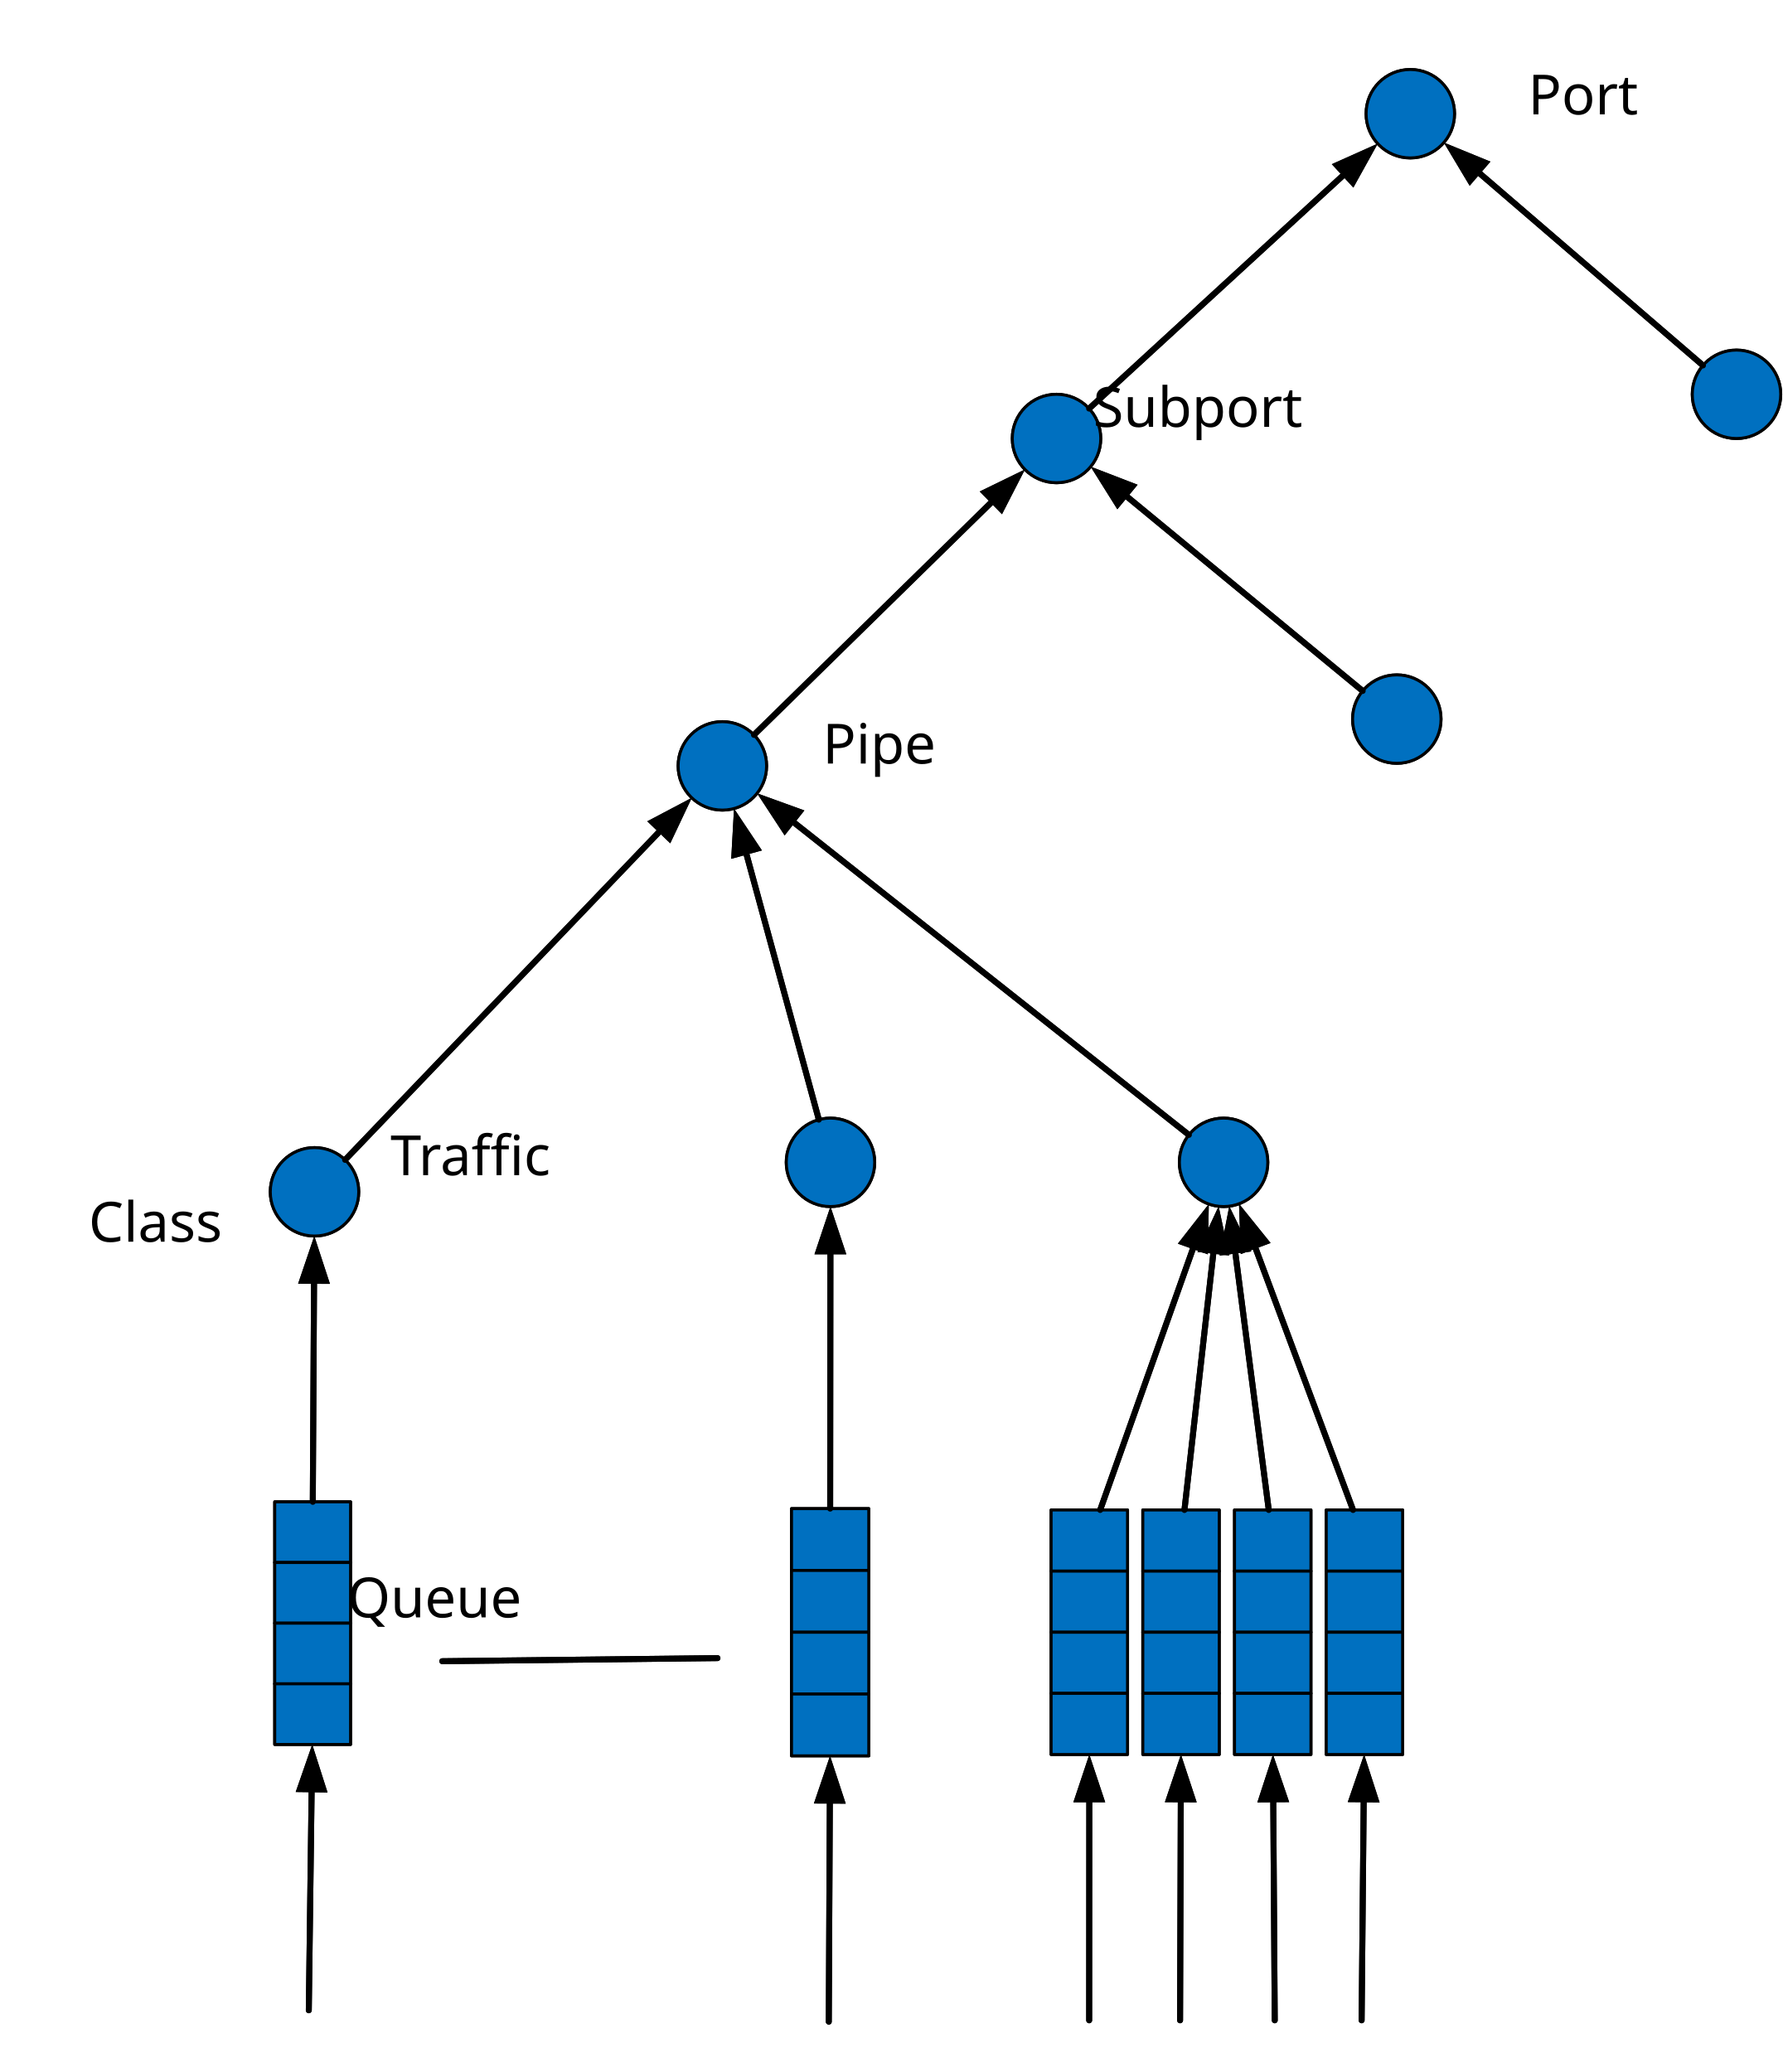
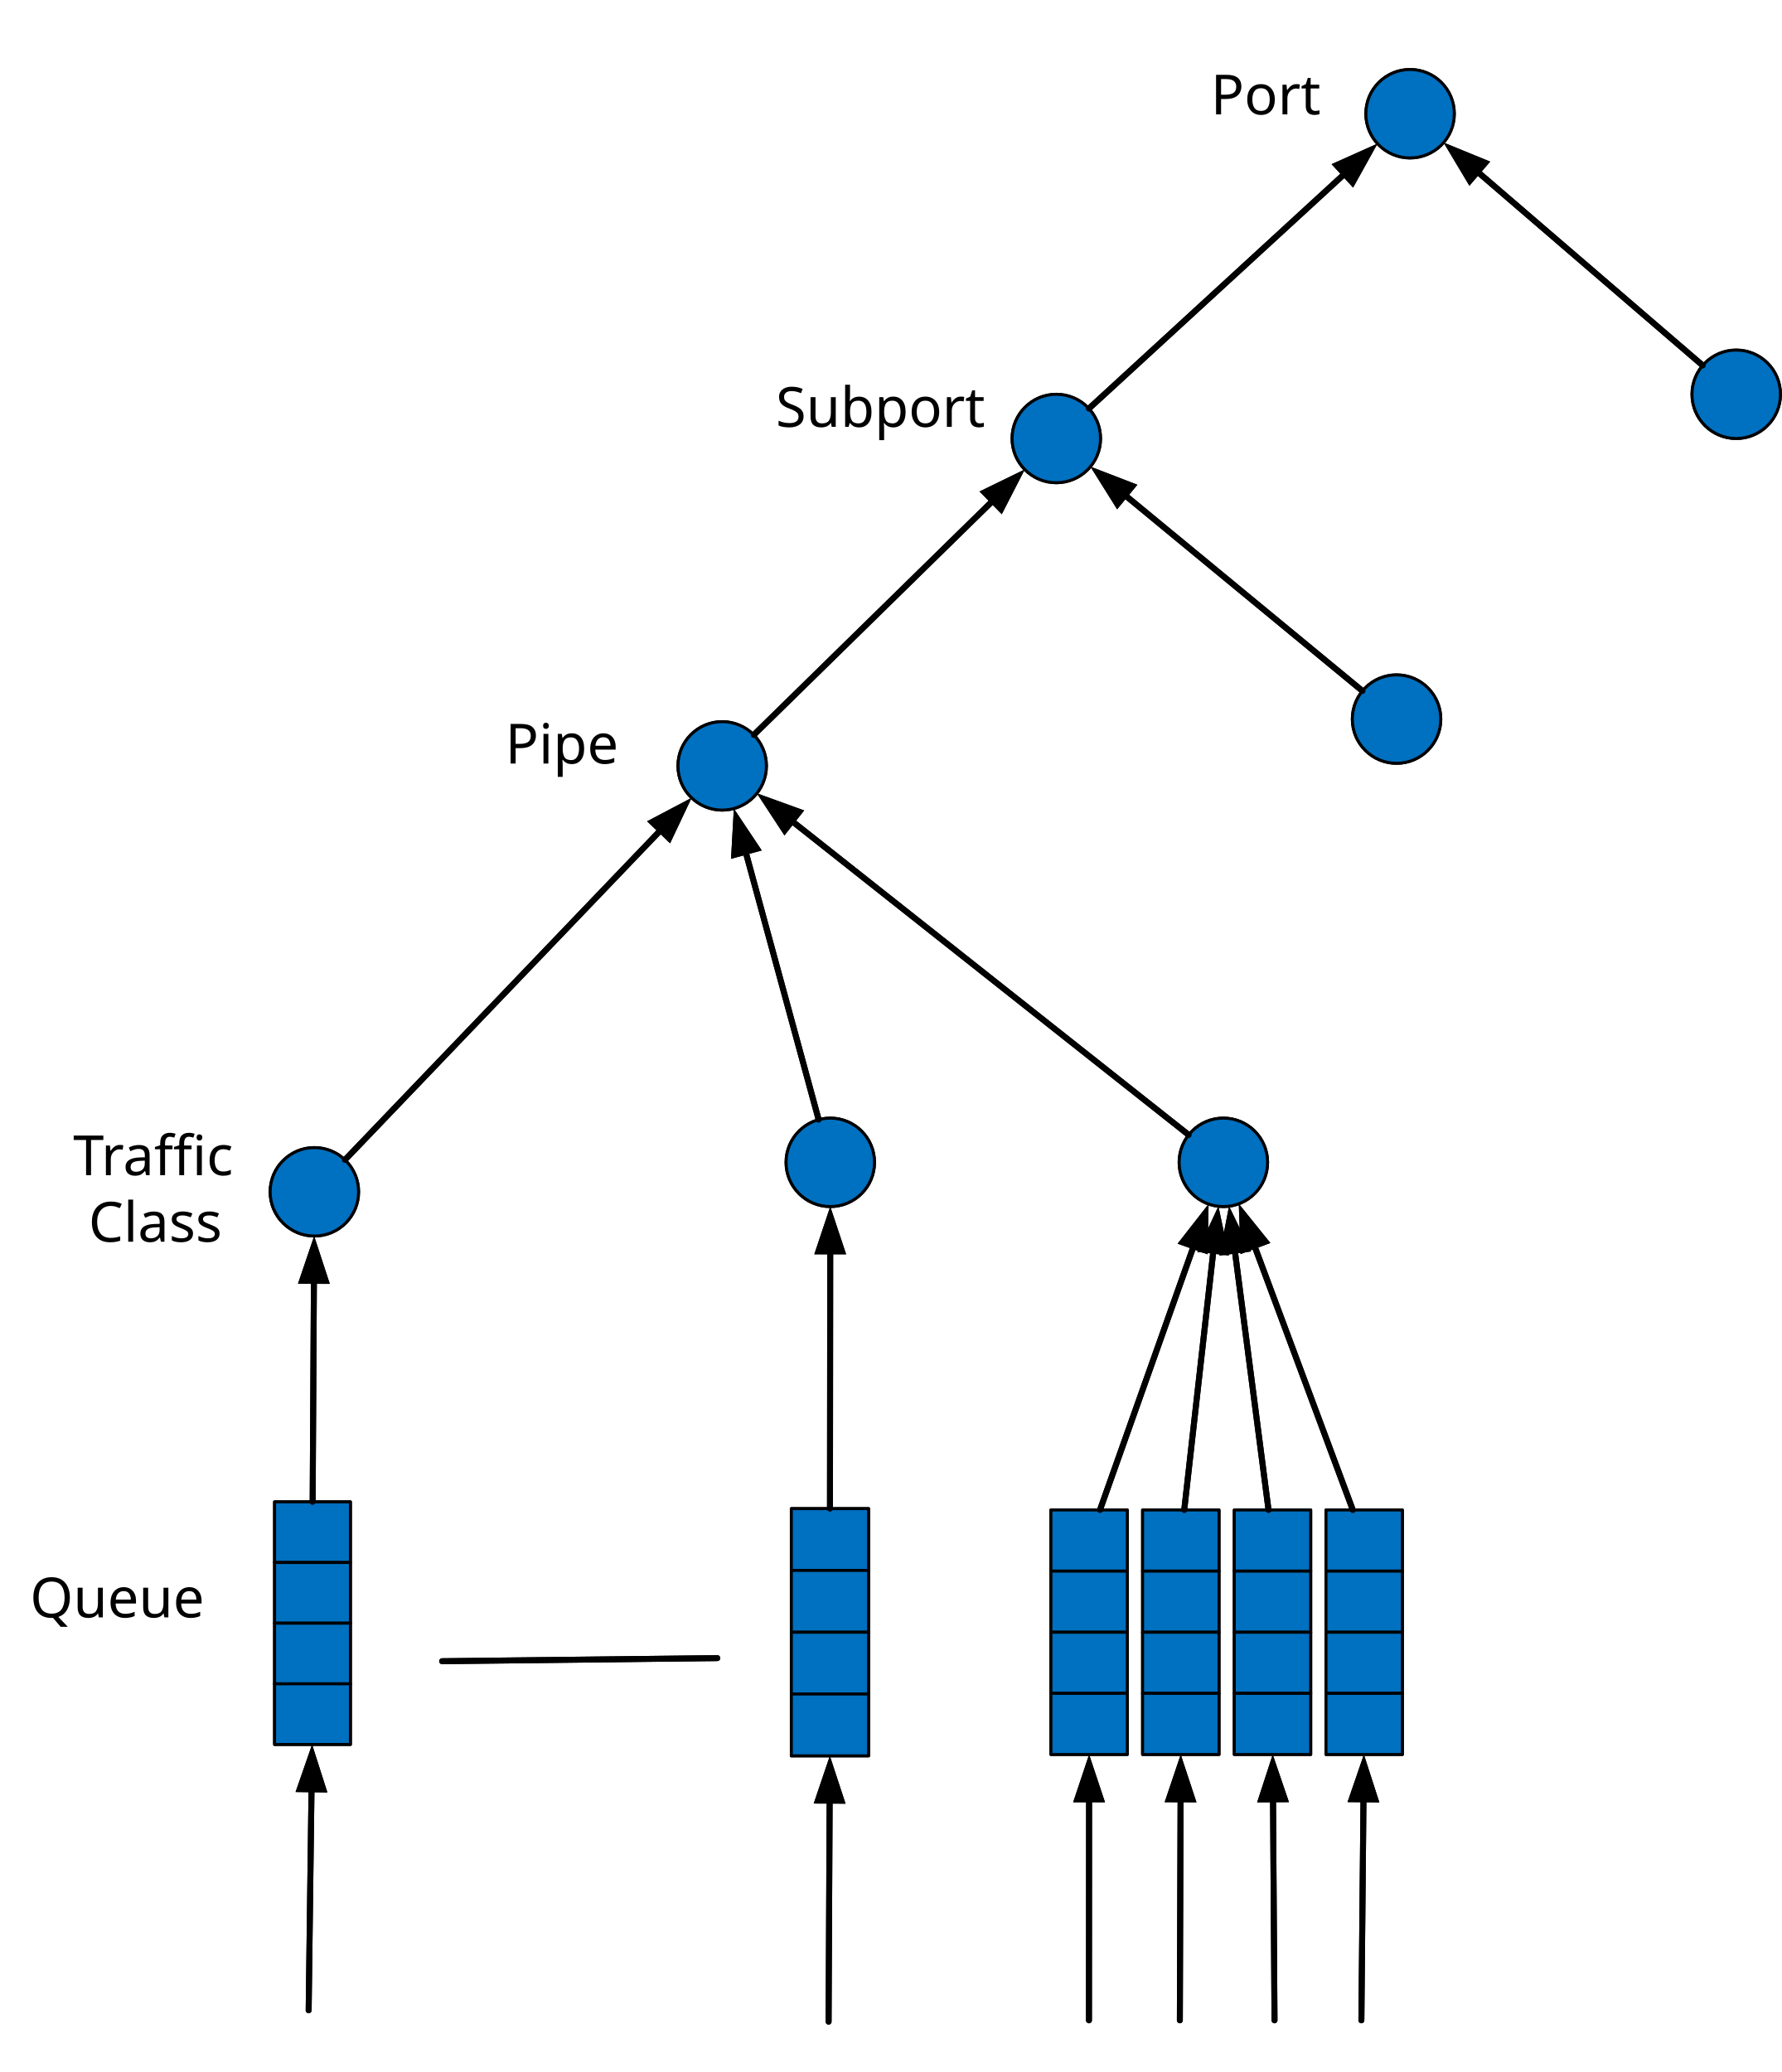
- <svg xmlns="http://www.w3.org/2000/svg" xmlns:ns1="http://schemas.microsoft.com/visio/2003/SVGExtensions/" xmlns:xlink="http://www.w3.org/1999/xlink" width="6.251in" height="7.268in" viewBox="0 0 450.041 523.324" xml:space="preserve" color-interpolation-filters="sRGB" class="st8">
-   <ns1:documentProperties ns1:langID="2057" ns1:metric="true" ns1:viewMarkup="false" />
-   <style type="text/css">
- 	
- 		.st1 {fill:#0070c0;stroke:#000000;stroke-linecap:round;stroke-linejoin:round;stroke-width:0.75}
- 		.st2 {marker-end:url(#mrkr13-71);stroke:#000000;stroke-linecap:round;stroke-linejoin:round;stroke-width:1.5}
- 		.st3 {fill:#000000;fill-opacity:1;stroke:#000000;stroke-opacity:1;stroke-width:0.373}
- 		.st4 {stroke:#000000;stroke-linecap:round;stroke-linejoin:round;stroke-width:1.5}
- 		.st5 {fill:none;stroke:none;stroke-linecap:round;stroke-linejoin:round;stroke-width:0.75}
- 		.st6 {fill:#000000;font-family:Calibri;font-size:1.167em}
- 		.st7 {font-size:1em}
- 		.st8 {fill:none;fill-rule:evenodd;font-size:12px;overflow:visible;stroke-linecap:square;stroke-miterlimit:3}
- 	
- 	</style>
+ <svg xmlns="http://www.w3.org/2000/svg" xmlns:xlink="http://www.w3.org/1999/xlink" width="600.055" height="697.765" class="st8" color-interpolation-filters="sRGB" viewBox="0 0 450.041 523.324" xml:space="preserve">
+   <style type="text/css">.st1{fill:#0070c0;stroke-linecap:round;stroke-linejoin:round;stroke-width:.75}.st1,.st2,.st3{stroke:#000}.st2{marker-end:url(#mrkr13-71);stroke-linecap:round;stroke-linejoin:round;stroke-width:1.5}.st3{fill:#000;fill-opacity:1;stroke-opacity:1;stroke-width:.373}.st4,.st5{stroke:#000;stroke-linecap:round;stroke-linejoin:round;stroke-width:1.5}.st5{fill:none;stroke:none;stroke-width:.75}.st6{fill:#000;font-family:Calibri;font-size:1.167em}.st7{font-size:1em}.st8{fill:none;fill-rule:evenodd;font-size:12px;overflow:visible;stroke-linecap:square;stroke-miterlimit:3}</style>
  <defs id="Markers">
    <g id="lend13">
-       <path d="M 3 1 L 0 0 L 3 -1 L 3 1 " style="stroke:none" />
+       <path d="M 3 1 L 0 0 L 3 -1 L 3 1" style="stroke:none" />
    </g>
-     <marker id="mrkr13-71" class="st3" ns1:arrowType="13" ns1:arrowSize="2" ns1:setback="8.04" refX="-8.04" orient="auto" markerUnits="strokeWidth" overflow="visible">
-       <use xlink:href="#lend13" transform="scale(-2.68,-2.68) " />
+     <marker id="mrkr13-71" class="st3" markerUnits="strokeWidth" orient="auto" overflow="visible" refX="-8.04">
+       <use transform="scale(-2.68,-2.68)" xlink:href="#lend13" />
    </marker>
  </defs>
-   <g ns1:mID="0" ns1:index="1" ns1:groupContext="foregroundPage">
-     <ns1:pageProperties ns1:drawingScale="0.0393701" ns1:pageScale="0.0393701" ns1:drawingUnits="24" ns1:shadowOffsetX="8.50394" ns1:shadowOffsetY="-8.50394" />
-     <ns1:layer ns1:name="Connector" ns1:index="0" />
-     <g id="group234-1" transform="translate(0.375,-12.7124)" ns1:mID="234" ns1:groupContext="group">
-       <g id="shape1-2" ns1:mID="1" ns1:groupContext="shape" transform="translate(265.039,-113.796)">
-         <rect x="0" y="507.885" width="19.298" height="15.438" class="st1" />
-       </g>
-       <g id="shape2-4" ns1:mID="2" ns1:groupContext="shape" transform="translate(265.039,-98.3577)">
-         <rect x="0" y="507.885" width="19.298" height="15.438" class="st1" />
-       </g>
-       <g id="shape3-6" ns1:mID="3" ns1:groupContext="shape" transform="translate(265.039,-82.9192)">
-         <rect x="0" y="507.885" width="19.298" height="15.438" class="st1" />
-       </g>
-       <g id="shape4-8" ns1:mID="4" ns1:groupContext="shape" transform="translate(265.039,-67.4807)">
-         <rect x="0" y="507.885" width="19.298" height="15.438" class="st1" />
-       </g>
-       <g id="shape6-10" ns1:mID="6" ns1:groupContext="shape" transform="translate(288.197,-113.796)">
-         <rect x="0" y="507.885" width="19.298" height="15.438" class="st1" />
-       </g>
-       <g id="shape7-12" ns1:mID="7" ns1:groupContext="shape" transform="translate(288.197,-98.3577)">
-         <rect x="0" y="507.885" width="19.298" height="15.438" class="st1" />
-       </g>
-       <g id="shape8-14" ns1:mID="8" ns1:groupContext="shape" transform="translate(288.197,-82.9192)">
-         <rect x="0" y="507.885" width="19.298" height="15.438" class="st1" />
-       </g>
-       <g id="shape9-16" ns1:mID="9" ns1:groupContext="shape" transform="translate(288.197,-67.4807)">
-         <rect x="0" y="507.885" width="19.298" height="15.438" class="st1" />
-       </g>
-       <g id="shape10-18" ns1:mID="10" ns1:groupContext="shape" transform="translate(311.355,-113.796)">
-         <rect x="0" y="507.885" width="19.298" height="15.438" class="st1" />
-       </g>
-       <g id="shape11-20" ns1:mID="11" ns1:groupContext="shape" transform="translate(311.355,-98.3577)">
-         <rect x="0" y="507.885" width="19.298" height="15.438" class="st1" />
-       </g>
-       <g id="shape12-22" ns1:mID="12" ns1:groupContext="shape" transform="translate(311.355,-82.9192)">
-         <rect x="0" y="507.885" width="19.298" height="15.438" class="st1" />
-       </g>
-       <g id="shape13-24" ns1:mID="13" ns1:groupContext="shape" transform="translate(311.355,-67.4807)">
-         <rect x="0" y="507.885" width="19.298" height="15.438" class="st1" />
-       </g>
-       <g id="shape14-26" ns1:mID="14" ns1:groupContext="shape" transform="translate(334.513,-113.796)">
-         <rect x="0" y="507.885" width="19.298" height="15.438" class="st1" />
-       </g>
-       <g id="shape15-28" ns1:mID="15" ns1:groupContext="shape" transform="translate(334.513,-98.3577)">
-         <rect x="0" y="507.885" width="19.298" height="15.438" class="st1" />
-       </g>
-       <g id="shape16-30" ns1:mID="16" ns1:groupContext="shape" transform="translate(334.513,-82.9192)">
-         <rect x="0" y="507.885" width="19.298" height="15.438" class="st1" />
-       </g>
-       <g id="shape17-32" ns1:mID="17" ns1:groupContext="shape" transform="translate(334.513,-67.4807)">
-         <rect x="0" y="507.885" width="19.298" height="15.438" class="st1" />
-       </g>
-       <g id="shape26-34" ns1:mID="26" ns1:groupContext="shape" transform="translate(199.484,-113.968)">
-         <rect x="0" y="507.713" width="19.513" height="15.611" class="st1" />
-       </g>
-       <g id="shape27-36" ns1:mID="27" ns1:groupContext="shape" transform="translate(199.484,-98.3577)">
-         <rect x="0" y="507.713" width="19.513" height="15.611" class="st1" />
-       </g>
-       <g id="shape28-38" ns1:mID="28" ns1:groupContext="shape" transform="translate(199.484,-82.7471)">
-         <rect x="0" y="507.713" width="19.513" height="15.611" class="st1" />
-       </g>
-       <g id="shape29-40" ns1:mID="29" ns1:groupContext="shape" transform="translate(199.484,-67.1365)">
-         <rect x="0" y="507.713" width="19.513" height="15.611" class="st1" />
-       </g>
-       <g id="shape30-42" ns1:mID="30" ns1:groupContext="shape" transform="translate(68.9749,-115.97)">
-         <rect x="0" y="508.004" width="19.149" height="15.319" class="st1" />
-       </g>
-       <g id="shape31-44" ns1:mID="31" ns1:groupContext="shape" transform="translate(68.9749,-100.65)">
-         <rect x="0" y="508.004" width="19.149" height="15.319" class="st1" />
-       </g>
-       <g id="shape32-46" ns1:mID="32" ns1:groupContext="shape" transform="translate(68.9749,-85.3307)">
-         <rect x="0" y="508.004" width="19.149" height="15.319" class="st1" />
-       </g>
-       <g id="shape33-48" ns1:mID="33" ns1:groupContext="shape" transform="translate(68.9749,-70.0112)">
-         <rect x="0" y="508.004" width="19.149" height="15.319" class="st1" />
-       </g>
-       <g id="shape40-50" ns1:mID="40" ns1:groupContext="shape" transform="translate(67.8551,-198.425)">
-         <ellipse cx="11.168" cy="512.155" rx="11.168" ry="11.168" class="st1" />
-       </g>
-       <g id="shape42-52" ns1:mID="42" ns1:groupContext="shape" transform="translate(198.153,-205.871)">
-         <ellipse cx="11.168" cy="512.155" rx="11.168" ry="11.168" class="st1" />
-       </g>
-       <g id="shape44-54" ns1:mID="44" ns1:groupContext="shape" transform="translate(297.427,-205.871)">
-         <ellipse cx="11.168" cy="512.155" rx="11.168" ry="11.168" class="st1" />
-       </g>
-       <g id="shape46-56" ns1:mID="46" ns1:groupContext="shape" transform="translate(170.852,-306.005)">
-         <ellipse cx="11.168" cy="512.155" rx="11.168" ry="11.168" class="st1" />
-       </g>
-       <g id="shape47-58" ns1:mID="47" ns1:groupContext="shape" transform="translate(255.236,-388.69)">
-         <ellipse cx="11.168" cy="512.155" rx="11.168" ry="11.168" class="st1" />
-       </g>
-       <g id="shape48-60" ns1:mID="48" ns1:groupContext="shape" transform="translate(341.169,-317.821)">
-         <ellipse cx="11.168" cy="512.155" rx="11.168" ry="11.168" class="st1" />
-       </g>
-       <g id="shape49-62" ns1:mID="49" ns1:groupContext="shape" transform="translate(344.583,-470.722)">
-         <ellipse cx="11.168" cy="512.155" rx="11.168" ry="11.168" class="st1" />
-       </g>
-       <g id="shape50-64" ns1:mID="50" ns1:groupContext="shape" transform="translate(426.955,-399.855)">
-         <ellipse cx="11.168" cy="512.155" rx="11.168" ry="11.168" class="st1" />
-       </g>
-       <g id="shape51-66" ns1:mID="51" ns1:groupContext="shape" ns1:layerMember="0" transform="translate(86.747,-217.661)">
+   <g>
+     <g id="group234-1" transform="translate(0.375,-12.7124)">
+       <g id="shape1-2" transform="translate(265.039,-113.796)">
+         <rect width="19.298" height="15.438" x="0" y="507.885" class="st1" />
+       </g>
+       <g id="shape2-4" transform="translate(265.039,-98.3577)">
+         <rect width="19.298" height="15.438" x="0" y="507.885" class="st1" />
+       </g>
+       <g id="shape3-6" transform="translate(265.039,-82.9192)">
+         <rect width="19.298" height="15.438" x="0" y="507.885" class="st1" />
+       </g>
+       <g id="shape4-8" transform="translate(265.039,-67.4807)">
+         <rect width="19.298" height="15.438" x="0" y="507.885" class="st1" />
+       </g>
+       <g id="shape6-10" transform="translate(288.197,-113.796)">
+         <rect width="19.298" height="15.438" x="0" y="507.885" class="st1" />
+       </g>
+       <g id="shape7-12" transform="translate(288.197,-98.3577)">
+         <rect width="19.298" height="15.438" x="0" y="507.885" class="st1" />
+       </g>
+       <g id="shape8-14" transform="translate(288.197,-82.9192)">
+         <rect width="19.298" height="15.438" x="0" y="507.885" class="st1" />
+       </g>
+       <g id="shape9-16" transform="translate(288.197,-67.4807)">
+         <rect width="19.298" height="15.438" x="0" y="507.885" class="st1" />
+       </g>
+       <g id="shape10-18" transform="translate(311.355,-113.796)">
+         <rect width="19.298" height="15.438" x="0" y="507.885" class="st1" />
+       </g>
+       <g id="shape11-20" transform="translate(311.355,-98.3577)">
+         <rect width="19.298" height="15.438" x="0" y="507.885" class="st1" />
+       </g>
+       <g id="shape12-22" transform="translate(311.355,-82.9192)">
+         <rect width="19.298" height="15.438" x="0" y="507.885" class="st1" />
+       </g>
+       <g id="shape13-24" transform="translate(311.355,-67.4807)">
+         <rect width="19.298" height="15.438" x="0" y="507.885" class="st1" />
+       </g>
+       <g id="shape14-26" transform="translate(334.513,-113.796)">
+         <rect width="19.298" height="15.438" x="0" y="507.885" class="st1" />
+       </g>
+       <g id="shape15-28" transform="translate(334.513,-98.3577)">
+         <rect width="19.298" height="15.438" x="0" y="507.885" class="st1" />
+       </g>
+       <g id="shape16-30" transform="translate(334.513,-82.9192)">
+         <rect width="19.298" height="15.438" x="0" y="507.885" class="st1" />
+       </g>
+       <g id="shape17-32" transform="translate(334.513,-67.4807)">
+         <rect width="19.298" height="15.438" x="0" y="507.885" class="st1" />
+       </g>
+       <g id="shape26-34" transform="translate(199.484,-113.968)">
+         <rect width="19.513" height="15.611" x="0" y="507.713" class="st1" />
+       </g>
+       <g id="shape27-36" transform="translate(199.484,-98.3577)">
+         <rect width="19.513" height="15.611" x="0" y="507.713" class="st1" />
+       </g>
+       <g id="shape28-38" transform="translate(199.484,-82.7471)">
+         <rect width="19.513" height="15.611" x="0" y="507.713" class="st1" />
+       </g>
+       <g id="shape29-40" transform="translate(199.484,-67.1365)">
+         <rect width="19.513" height="15.611" x="0" y="507.713" class="st1" />
+       </g>
+       <g id="shape30-42" transform="translate(68.9749,-115.97)">
+         <rect width="19.149" height="15.319" x="0" y="508.004" class="st1" />
+       </g>
+       <g id="shape31-44" transform="translate(68.9749,-100.65)">
+         <rect width="19.149" height="15.319" x="0" y="508.004" class="st1" />
+       </g>
+       <g id="shape32-46" transform="translate(68.9749,-85.3307)">
+         <rect width="19.149" height="15.319" x="0" y="508.004" class="st1" />
+       </g>
+       <g id="shape33-48" transform="translate(68.9749,-70.0112)">
+         <rect width="19.149" height="15.319" x="0" y="508.004" class="st1" />
+       </g>
+       <g id="shape40-50" transform="translate(67.8551,-198.425)">
+         <ellipse cx="11.168" cy="512.155" class="st1" rx="11.168" ry="11.168" />
+       </g>
+       <g id="shape42-52" transform="translate(198.153,-205.871)">
+         <ellipse cx="11.168" cy="512.155" class="st1" rx="11.168" ry="11.168" />
+       </g>
+       <g id="shape44-54" transform="translate(297.427,-205.871)">
+         <ellipse cx="11.168" cy="512.155" class="st1" rx="11.168" ry="11.168" />
+       </g>
+       <g id="shape46-56" transform="translate(170.852,-306.005)">
+         <ellipse cx="11.168" cy="512.155" class="st1" rx="11.168" ry="11.168" />
+       </g>
+       <g id="shape47-58" transform="translate(255.236,-388.69)">
+         <ellipse cx="11.168" cy="512.155" class="st1" rx="11.168" ry="11.168" />
+       </g>
+       <g id="shape48-60" transform="translate(341.169,-317.821)">
+         <ellipse cx="11.168" cy="512.155" class="st1" rx="11.168" ry="11.168" />
+       </g>
+       <g id="shape49-62" transform="translate(344.583,-470.722)">
+         <ellipse cx="11.168" cy="512.155" class="st1" rx="11.168" ry="11.168" />
+       </g>
+       <g id="shape50-64" transform="translate(426.955,-399.855)">
+         <ellipse cx="11.168" cy="512.155" class="st1" rx="11.168" ry="11.168" />
+       </g>
+       <g id="shape51-66" transform="translate(86.747,-217.661)">
        <path d="M0 523.32 L79.21 440.59" class="st2" />
      </g>
-       <g id="shape52-72" ns1:mID="52" ns1:groupContext="shape" ns1:layerMember="0" transform="translate(71.6902,-131.289)">
+       <g id="shape52-72" transform="translate(71.6902,-131.289)">
        <path d="M6.9 523.32 L7.21 468.25" class="st2" />
      </g>
-       <g id="shape157-77" ns1:mID="157" ns1:groupContext="shape" ns1:layerMember="0" transform="translate(202.193,-129.579)">
+       <g id="shape157-77" transform="translate(202.193,-129.579)">
        <path d="M7.05 523.32 L7.11 459.09" class="st2" />
      </g>
-       <g id="shape158-82" ns1:mID="158" ns1:groupContext="shape" ns1:layerMember="0" transform="translate(206.384,-227.814)">
+       <g id="shape158-82" transform="translate(206.384,-227.814)">
        <path d="M0 523.32 L-18.25 456.38" class="st2" />
      </g>
-       <g id="shape159-87" ns1:mID="159" ns1:groupContext="shape" ns1:layerMember="0" transform="translate(299.837,-223.969)">
+       <g id="shape159-87" transform="translate(299.837,-223.969)">
        <path d="M0 523.32 L-99.6 444.53" class="st2" />
      </g>
-       <g id="shape160-92" ns1:mID="160" ns1:groupContext="shape" ns1:layerMember="0" transform="translate(295.944,-129.235)">
+       <g id="shape160-92" transform="translate(295.944,-129.235)">
        <path d="M2.77 523.32 L10.05 458.6" class="st2" />
      </g>
-       <g id="shape161-97" ns1:mID="161" ns1:groupContext="shape" ns1:layerMember="0" transform="translate(277.428,-129.235)">
+       <g id="shape161-97" transform="translate(277.428,-129.235)">
        <path d="M0 523.32 L23.4 457.41" class="st2" />
      </g>
-       <g id="shape162-102" ns1:mID="162" ns1:groupContext="shape" ns1:layerMember="0" transform="translate(322.104,-129.235)">
+       <g id="shape162-102" transform="translate(322.104,-129.235)">
        <path d="M-2.1 523.32 L-10.52 458.55" class="st2" />
      </g>
-       <g id="shape163-107" ns1:mID="163" ns1:groupContext="shape" ns1:layerMember="0" transform="translate(341.288,-129.235)">
+       <g id="shape163-107" transform="translate(341.288,-129.235)">
        <path d="M0 523.32 L-24.59 457.29" class="st2" />
      </g>
-       <g id="shape164-112" ns1:mID="164" ns1:groupContext="shape" ns1:layerMember="0" transform="translate(111.288,-84.3465)">
+       <g id="shape164-112" transform="translate(111.288,-84.3465)">
        <path d="M0 516.63 L69.49 515.85" class="st4" />
      </g>
-       <g id="shape165-115" ns1:mID="165" ns1:groupContext="shape" ns1:layerMember="0" transform="translate(189.998,-324.99)">
+       <g id="shape165-115" transform="translate(189.998,-324.99)">
        <path d="M0 523.32 L59.82 464.71" class="st2" />
      </g>
-       <g id="shape166-120" ns1:mID="166" ns1:groupContext="shape" ns1:layerMember="0" transform="translate(343.721,-336.095)">
+       <g id="shape166-120" transform="translate(343.721,-336.095)">
        <path d="M0 523.32 L-59.4 474.34" class="st2" />
      </g>
-       <g id="shape167-125" ns1:mID="167" ns1:groupContext="shape" ns1:layerMember="0" transform="translate(274.631,-407.412)">
+       <g id="shape167-125" transform="translate(274.631,-407.412)">
        <path d="M0 523.32 L64.01 464.55" class="st2" />
      </g>
-       <g id="shape168-130" ns1:mID="168" ns1:groupContext="shape" ns1:layerMember="0" transform="translate(429.657,-418.308)">
+       <g id="shape168-130" transform="translate(429.657,-418.308)">
        <path d="M0 523.32 L-56.3 474.89" class="st2" />
      </g>
-       <g id="shape170-135" ns1:mID="170" ns1:groupContext="shape" ns1:layerMember="0" transform="translate(70.9299,-2.87469)">
+       <g id="shape170-135" transform="translate(70.9299,-2.87469)">
        <path d="M6.65 523.32 L7.36 468.25" class="st2" />
      </g>
-       <g id="shape171-140" ns1:mID="171" ns1:groupContext="shape" ns1:layerMember="0" transform="translate(201.964,1.13687E-13)">
+       <g id="shape171-140" transform="translate(201.964,1.13687E-13)">
        <path d="M6.93 523.32 L7.19 468.25" class="st2" />
      </g>
-       <g id="shape172-145" ns1:mID="172" ns1:groupContext="shape" ns1:layerMember="0" transform="translate(267.581,-0.34415)">
+       <g id="shape172-145" transform="translate(267.581,-0.34415)">
        <path d="M7.07 523.32 L7.1 468.25" class="st2" />
      </g>
-       <g id="shape173-150" ns1:mID="173" ns1:groupContext="shape" ns1:layerMember="0" transform="translate(290.626,-0.34415)">
+       <g id="shape173-150" transform="translate(290.626,-0.34415)">
        <path d="M6.98 523.32 L7.16 468.25" class="st2" />
      </g>
-       <g id="shape174-155" ns1:mID="174" ns1:groupContext="shape" ns1:layerMember="0" transform="translate(328.373,-0.34415)">
+       <g id="shape174-155" transform="translate(328.373,-0.34415)">
        <path d="M-6.86 523.32 L-7.23 468.25" class="st2" />
      </g>
-       <g id="shape175-160" ns1:mID="175" ns1:groupContext="shape" ns1:layerMember="0" transform="translate(336.683,-0.344153)">
+       <g id="shape175-160" transform="translate(336.683,-0.344153)">
        <path d="M6.77 523.32 L7.29 468.25" class="st2" />
      </g>
-       <g id="shape176-165" ns1:mID="176" ns1:groupContext="shape" transform="translate(3.59712E-14,-85.0395)">
-         <ns1:textBlock ns1:margins="rect(4,4,4,4)" ns1:tabSpace="42.5197" />
-         <ns1:textRect cx="26.221" cy="502.064" width="52.45" height="42.52" />
-         <rect x="0" y="480.804" width="52.441" height="42.52" class="st5" />
-         <text x="7.19" y="506.26" class="st6" ns1:langID="2057">
-           <ns1:paragraph ns1:horizAlign="1" />
-           <ns1:tabList />Queue</text>
-       </g>
-       <g id="shape177-168" ns1:mID="177" ns1:groupContext="shape" transform="translate(265.039,-113.796)">
-         <rect x="0" y="507.885" width="19.298" height="15.438" class="st1" />
-       </g>
-       <g id="shape178-170" ns1:mID="178" ns1:groupContext="shape" transform="translate(265.039,-98.3577)">
-         <rect x="0" y="507.885" width="19.298" height="15.438" class="st1" />
-       </g>
-       <g id="shape179-172" ns1:mID="179" ns1:groupContext="shape" transform="translate(265.039,-82.9192)">
-         <rect x="0" y="507.885" width="19.298" height="15.438" class="st1" />
-       </g>
-       <g id="shape180-174" ns1:mID="180" ns1:groupContext="shape" transform="translate(265.039,-67.4807)">
-         <rect x="0" y="507.885" width="19.298" height="15.438" class="st1" />
-       </g>
-       <g id="shape181-176" ns1:mID="181" ns1:groupContext="shape" transform="translate(288.197,-113.796)">
-         <rect x="0" y="507.885" width="19.298" height="15.438" class="st1" />
-       </g>
-       <g id="shape182-178" ns1:mID="182" ns1:groupContext="shape" transform="translate(288.197,-98.3577)">
-         <rect x="0" y="507.885" width="19.298" height="15.438" class="st1" />
-       </g>
-       <g id="shape183-180" ns1:mID="183" ns1:groupContext="shape" transform="translate(288.197,-82.9192)">
-         <rect x="0" y="507.885" width="19.298" height="15.438" class="st1" />
-       </g>
-       <g id="shape184-182" ns1:mID="184" ns1:groupContext="shape" transform="translate(288.197,-67.4807)">
-         <rect x="0" y="507.885" width="19.298" height="15.438" class="st1" />
-       </g>
-       <g id="shape185-184" ns1:mID="185" ns1:groupContext="shape" transform="translate(311.355,-113.796)">
-         <rect x="0" y="507.885" width="19.298" height="15.438" class="st1" />
-       </g>
-       <g id="shape186-186" ns1:mID="186" ns1:groupContext="shape" transform="translate(311.355,-98.3577)">
-         <rect x="0" y="507.885" width="19.298" height="15.438" class="st1" />
-       </g>
-       <g id="shape187-188" ns1:mID="187" ns1:groupContext="shape" transform="translate(311.355,-82.9192)">
-         <rect x="0" y="507.885" width="19.298" height="15.438" class="st1" />
-       </g>
-       <g id="shape188-190" ns1:mID="188" ns1:groupContext="shape" transform="translate(311.355,-67.4807)">
-         <rect x="0" y="507.885" width="19.298" height="15.438" class="st1" />
-       </g>
-       <g id="shape189-192" ns1:mID="189" ns1:groupContext="shape" transform="translate(334.513,-113.796)">
-         <rect x="0" y="507.885" width="19.298" height="15.438" class="st1" />
-       </g>
-       <g id="shape190-194" ns1:mID="190" ns1:groupContext="shape" transform="translate(334.513,-98.3577)">
-         <rect x="0" y="507.885" width="19.298" height="15.438" class="st1" />
-       </g>
-       <g id="shape191-196" ns1:mID="191" ns1:groupContext="shape" transform="translate(334.513,-82.9192)">
-         <rect x="0" y="507.885" width="19.298" height="15.438" class="st1" />
-       </g>
-       <g id="shape192-198" ns1:mID="192" ns1:groupContext="shape" transform="translate(334.513,-67.4807)">
-         <rect x="0" y="507.885" width="19.298" height="15.438" class="st1" />
-       </g>
-       <g id="shape193-200" ns1:mID="193" ns1:groupContext="shape" transform="translate(199.484,-113.968)">
-         <rect x="0" y="507.713" width="19.513" height="15.611" class="st1" />
-       </g>
-       <g id="shape194-202" ns1:mID="194" ns1:groupContext="shape" transform="translate(199.484,-98.3577)">
-         <rect x="0" y="507.713" width="19.513" height="15.611" class="st1" />
-       </g>
-       <g id="shape195-204" ns1:mID="195" ns1:groupContext="shape" transform="translate(199.484,-82.7471)">
-         <rect x="0" y="507.713" width="19.513" height="15.611" class="st1" />
-       </g>
-       <g id="shape196-206" ns1:mID="196" ns1:groupContext="shape" transform="translate(199.484,-67.1365)">
-         <rect x="0" y="507.713" width="19.513" height="15.611" class="st1" />
-       </g>
-       <g id="shape197-208" ns1:mID="197" ns1:groupContext="shape" transform="translate(68.9749,-115.97)">
-         <rect x="0" y="508.004" width="19.149" height="15.319" class="st1" />
-       </g>
-       <g id="shape198-210" ns1:mID="198" ns1:groupContext="shape" transform="translate(68.9749,-100.65)">
-         <rect x="0" y="508.004" width="19.149" height="15.319" class="st1" />
-       </g>
-       <g id="shape199-212" ns1:mID="199" ns1:groupContext="shape" transform="translate(68.9749,-85.3307)">
-         <rect x="0" y="508.004" width="19.149" height="15.319" class="st1" />
-       </g>
-       <g id="shape200-214" ns1:mID="200" ns1:groupContext="shape" transform="translate(68.9749,-70.0112)">
-         <rect x="0" y="508.004" width="19.149" height="15.319" class="st1" />
-       </g>
-       <g id="shape201-216" ns1:mID="201" ns1:groupContext="shape" transform="translate(67.8551,-198.425)">
-         <ellipse cx="11.168" cy="512.155" rx="11.168" ry="11.168" class="st1" />
-       </g>
-       <g id="shape202-218" ns1:mID="202" ns1:groupContext="shape" transform="translate(198.153,-205.871)">
-         <ellipse cx="11.168" cy="512.155" rx="11.168" ry="11.168" class="st1" />
-       </g>
-       <g id="shape203-220" ns1:mID="203" ns1:groupContext="shape" transform="translate(297.427,-205.871)">
-         <ellipse cx="11.168" cy="512.155" rx="11.168" ry="11.168" class="st1" />
-       </g>
-       <g id="shape204-222" ns1:mID="204" ns1:groupContext="shape" transform="translate(170.852,-306.005)">
-         <ellipse cx="11.168" cy="512.155" rx="11.168" ry="11.168" class="st1" />
-       </g>
-       <g id="shape205-224" ns1:mID="205" ns1:groupContext="shape" transform="translate(255.236,-388.69)">
-         <ellipse cx="11.168" cy="512.155" rx="11.168" ry="11.168" class="st1" />
-       </g>
-       <g id="shape206-226" ns1:mID="206" ns1:groupContext="shape" transform="translate(341.169,-317.821)">
-         <ellipse cx="11.168" cy="512.155" rx="11.168" ry="11.168" class="st1" />
-       </g>
-       <g id="shape207-228" ns1:mID="207" ns1:groupContext="shape" transform="translate(344.583,-470.722)">
-         <ellipse cx="11.168" cy="512.155" rx="11.168" ry="11.168" class="st1" />
-       </g>
-       <g id="shape208-230" ns1:mID="208" ns1:groupContext="shape" transform="translate(426.955,-399.855)">
-         <ellipse cx="11.168" cy="512.155" rx="11.168" ry="11.168" class="st1" />
-       </g>
-       <g id="shape209-232" ns1:mID="209" ns1:groupContext="shape" ns1:layerMember="0" transform="translate(86.747,-217.661)">
+       <g id="shape176-165" transform="translate(3.59712E-14,-85.0395)">
+         <rect width="52.441" height="42.52" x="0" y="480.804" class="st5" />
+         <text x="7.19" y="506.26" class="st6">Queue</text>
+       </g>
+       <g id="shape177-168" transform="translate(265.039,-113.796)">
+         <rect width="19.298" height="15.438" x="0" y="507.885" class="st1" />
+       </g>
+       <g id="shape178-170" transform="translate(265.039,-98.3577)">
+         <rect width="19.298" height="15.438" x="0" y="507.885" class="st1" />
+       </g>
+       <g id="shape179-172" transform="translate(265.039,-82.9192)">
+         <rect width="19.298" height="15.438" x="0" y="507.885" class="st1" />
+       </g>
+       <g id="shape180-174" transform="translate(265.039,-67.4807)">
+         <rect width="19.298" height="15.438" x="0" y="507.885" class="st1" />
+       </g>
+       <g id="shape181-176" transform="translate(288.197,-113.796)">
+         <rect width="19.298" height="15.438" x="0" y="507.885" class="st1" />
+       </g>
+       <g id="shape182-178" transform="translate(288.197,-98.3577)">
+         <rect width="19.298" height="15.438" x="0" y="507.885" class="st1" />
+       </g>
+       <g id="shape183-180" transform="translate(288.197,-82.9192)">
+         <rect width="19.298" height="15.438" x="0" y="507.885" class="st1" />
+       </g>
+       <g id="shape184-182" transform="translate(288.197,-67.4807)">
+         <rect width="19.298" height="15.438" x="0" y="507.885" class="st1" />
+       </g>
+       <g id="shape185-184" transform="translate(311.355,-113.796)">
+         <rect width="19.298" height="15.438" x="0" y="507.885" class="st1" />
+       </g>
+       <g id="shape186-186" transform="translate(311.355,-98.3577)">
+         <rect width="19.298" height="15.438" x="0" y="507.885" class="st1" />
+       </g>
+       <g id="shape187-188" transform="translate(311.355,-82.9192)">
+         <rect width="19.298" height="15.438" x="0" y="507.885" class="st1" />
+       </g>
+       <g id="shape188-190" transform="translate(311.355,-67.4807)">
+         <rect width="19.298" height="15.438" x="0" y="507.885" class="st1" />
+       </g>
+       <g id="shape189-192" transform="translate(334.513,-113.796)">
+         <rect width="19.298" height="15.438" x="0" y="507.885" class="st1" />
+       </g>
+       <g id="shape190-194" transform="translate(334.513,-98.3577)">
+         <rect width="19.298" height="15.438" x="0" y="507.885" class="st1" />
+       </g>
+       <g id="shape191-196" transform="translate(334.513,-82.9192)">
+         <rect width="19.298" height="15.438" x="0" y="507.885" class="st1" />
+       </g>
+       <g id="shape192-198" transform="translate(334.513,-67.4807)">
+         <rect width="19.298" height="15.438" x="0" y="507.885" class="st1" />
+       </g>
+       <g id="shape193-200" transform="translate(199.484,-113.968)">
+         <rect width="19.513" height="15.611" x="0" y="507.713" class="st1" />
+       </g>
+       <g id="shape194-202" transform="translate(199.484,-98.3577)">
+         <rect width="19.513" height="15.611" x="0" y="507.713" class="st1" />
+       </g>
+       <g id="shape195-204" transform="translate(199.484,-82.7471)">
+         <rect width="19.513" height="15.611" x="0" y="507.713" class="st1" />
+       </g>
+       <g id="shape196-206" transform="translate(199.484,-67.1365)">
+         <rect width="19.513" height="15.611" x="0" y="507.713" class="st1" />
+       </g>
+       <g id="shape197-208" transform="translate(68.9749,-115.97)">
+         <rect width="19.149" height="15.319" x="0" y="508.004" class="st1" />
+       </g>
+       <g id="shape198-210" transform="translate(68.9749,-100.65)">
+         <rect width="19.149" height="15.319" x="0" y="508.004" class="st1" />
+       </g>
+       <g id="shape199-212" transform="translate(68.9749,-85.3307)">
+         <rect width="19.149" height="15.319" x="0" y="508.004" class="st1" />
+       </g>
+       <g id="shape200-214" transform="translate(68.9749,-70.0112)">
+         <rect width="19.149" height="15.319" x="0" y="508.004" class="st1" />
+       </g>
+       <g id="shape201-216" transform="translate(67.8551,-198.425)">
+         <ellipse cx="11.168" cy="512.155" class="st1" rx="11.168" ry="11.168" />
+       </g>
+       <g id="shape202-218" transform="translate(198.153,-205.871)">
+         <ellipse cx="11.168" cy="512.155" class="st1" rx="11.168" ry="11.168" />
+       </g>
+       <g id="shape203-220" transform="translate(297.427,-205.871)">
+         <ellipse cx="11.168" cy="512.155" class="st1" rx="11.168" ry="11.168" />
+       </g>
+       <g id="shape204-222" transform="translate(170.852,-306.005)">
+         <ellipse cx="11.168" cy="512.155" class="st1" rx="11.168" ry="11.168" />
+       </g>
+       <g id="shape205-224" transform="translate(255.236,-388.69)">
+         <ellipse cx="11.168" cy="512.155" class="st1" rx="11.168" ry="11.168" />
+       </g>
+       <g id="shape206-226" transform="translate(341.169,-317.821)">
+         <ellipse cx="11.168" cy="512.155" class="st1" rx="11.168" ry="11.168" />
+       </g>
+       <g id="shape207-228" transform="translate(344.583,-470.722)">
+         <ellipse cx="11.168" cy="512.155" class="st1" rx="11.168" ry="11.168" />
+       </g>
+       <g id="shape208-230" transform="translate(426.955,-399.855)">
+         <ellipse cx="11.168" cy="512.155" class="st1" rx="11.168" ry="11.168" />
+       </g>
+       <g id="shape209-232" transform="translate(86.747,-217.661)">
        <path d="M0 523.32 L79.21 440.59" class="st2" />
      </g>
-       <g id="shape210-237" ns1:mID="210" ns1:groupContext="shape" ns1:layerMember="0" transform="translate(71.6902,-131.289)">
+       <g id="shape210-237" transform="translate(71.6902,-131.289)">
        <path d="M6.9 523.32 L7.21 468.25" class="st2" />
      </g>
-       <g id="shape211-242" ns1:mID="211" ns1:groupContext="shape" ns1:layerMember="0" transform="translate(202.193,-129.579)">
+       <g id="shape211-242" transform="translate(202.193,-129.579)">
        <path d="M7.05 523.32 L7.11 459.09" class="st2" />
      </g>
-       <g id="shape212-247" ns1:mID="212" ns1:groupContext="shape" ns1:layerMember="0" transform="translate(206.384,-227.814)">
+       <g id="shape212-247" transform="translate(206.384,-227.814)">
        <path d="M0 523.32 L-18.25 456.38" class="st2" />
      </g>
-       <g id="shape213-252" ns1:mID="213" ns1:groupContext="shape" ns1:layerMember="0" transform="translate(299.837,-223.969)">
+       <g id="shape213-252" transform="translate(299.837,-223.969)">
        <path d="M0 523.32 L-99.6 444.53" class="st2" />
      </g>
-       <g id="shape214-257" ns1:mID="214" ns1:groupContext="shape" ns1:layerMember="0" transform="translate(295.944,-129.235)">
+       <g id="shape214-257" transform="translate(295.944,-129.235)">
        <path d="M2.77 523.32 L10.05 458.6" class="st2" />
      </g>
-       <g id="shape215-262" ns1:mID="215" ns1:groupContext="shape" ns1:layerMember="0" transform="translate(277.428,-129.235)">
+       <g id="shape215-262" transform="translate(277.428,-129.235)">
        <path d="M0 523.32 L23.4 457.41" class="st2" />
      </g>
-       <g id="shape216-267" ns1:mID="216" ns1:groupContext="shape" ns1:layerMember="0" transform="translate(322.104,-129.235)">
+       <g id="shape216-267" transform="translate(322.104,-129.235)">
        <path d="M-2.1 523.32 L-10.52 458.55" class="st2" />
      </g>
-       <g id="shape217-272" ns1:mID="217" ns1:groupContext="shape" ns1:layerMember="0" transform="translate(341.288,-129.235)">
+       <g id="shape217-272" transform="translate(341.288,-129.235)">
        <path d="M0 523.32 L-24.59 457.29" class="st2" />
      </g>
-       <g id="shape218-277" ns1:mID="218" ns1:groupContext="shape" ns1:layerMember="0" transform="translate(111.288,-84.3465)">
+       <g id="shape218-277" transform="translate(111.288,-84.3465)">
        <path d="M0 516.63 L69.49 515.85" class="st4" />
      </g>
-       <g id="shape219-280" ns1:mID="219" ns1:groupContext="shape" ns1:layerMember="0" transform="translate(189.998,-324.99)">
+       <g id="shape219-280" transform="translate(189.998,-324.99)">
        <path d="M0 523.32 L59.82 464.71" class="st2" />
      </g>
-       <g id="shape220-285" ns1:mID="220" ns1:groupContext="shape" ns1:layerMember="0" transform="translate(343.721,-336.095)">
+       <g id="shape220-285" transform="translate(343.721,-336.095)">
        <path d="M0 523.32 L-59.4 474.34" class="st2" />
      </g>
-       <g id="shape221-290" ns1:mID="221" ns1:groupContext="shape" ns1:layerMember="0" transform="translate(274.631,-407.412)">
+       <g id="shape221-290" transform="translate(274.631,-407.412)">
        <path d="M0 523.32 L64.01 464.55" class="st2" />
      </g>
-       <g id="shape222-295" ns1:mID="222" ns1:groupContext="shape" ns1:layerMember="0" transform="translate(429.657,-418.308)">
+       <g id="shape222-295" transform="translate(429.657,-418.308)">
        <path d="M0 523.32 L-56.3 474.89" class="st2" />
      </g>
-       <g id="shape223-300" ns1:mID="223" ns1:groupContext="shape" ns1:layerMember="0" transform="translate(70.9299,-2.87469)">
+       <g id="shape223-300" transform="translate(70.9299,-2.87469)">
        <path d="M6.65 523.32 L7.36 468.25" class="st2" />
      </g>
-       <g id="shape224-305" ns1:mID="224" ns1:groupContext="shape" ns1:layerMember="0" transform="translate(201.964,1.13687E-13)">
+       <g id="shape224-305" transform="translate(201.964,1.13687E-13)">
        <path d="M6.93 523.32 L7.19 468.25" class="st2" />
      </g>
-       <g id="shape225-310" ns1:mID="225" ns1:groupContext="shape" ns1:layerMember="0" transform="translate(267.581,-0.34415)">
+       <g id="shape225-310" transform="translate(267.581,-0.34415)">
        <path d="M7.07 523.32 L7.1 468.25" class="st2" />
      </g>
-       <g id="shape226-315" ns1:mID="226" ns1:groupContext="shape" ns1:layerMember="0" transform="translate(290.626,-0.34415)">
+       <g id="shape226-315" transform="translate(290.626,-0.34415)">
        <path d="M6.98 523.32 L7.16 468.25" class="st2" />
      </g>
-       <g id="shape227-320" ns1:mID="227" ns1:groupContext="shape" ns1:layerMember="0" transform="translate(328.373,-0.34415)">
+       <g id="shape227-320" transform="translate(328.373,-0.34415)">
        <path d="M-6.86 523.32 L-7.23 468.25" class="st2" />
      </g>
-       <g id="shape228-325" ns1:mID="228" ns1:groupContext="shape" ns1:layerMember="0" transform="translate(336.683,-0.344153)">
+       <g id="shape228-325" transform="translate(336.683,-0.344153)">
        <path d="M6.77 523.32 L7.29 468.25" class="st2" />
      </g>
-       <g id="shape230-330" ns1:mID="230" ns1:groupContext="shape" transform="translate(9.92126,-185.273)">
-         <ns1:textBlock ns1:margins="rect(4,4,4,4)" ns1:tabSpace="42.5197" />
-         <ns1:textRect cx="26.221" cy="499.003" width="52.45" height="48.642" />
-         <rect x="0" y="474.681" width="52.441" height="48.642" class="st5" />
-         <text x="8.18" y="494.8" class="st6" ns1:langID="2057">
-           <ns1:paragraph ns1:horizAlign="1" />
-           <ns1:tabList />Traffic<ns1:newlineChar />
-           <tspan x="12.05" dy="1.2em" class="st7">Class</tspan>
+       <g id="shape230-330" transform="translate(9.92126,-185.273)">
+         <rect width="52.441" height="48.642" x="0" y="474.681" class="st5" />
+         <text x="8.18" y="494.8" class="st6">Traffic<tspan x="12.05" class="st7" dy="1.2em">Class</tspan>
        </text>
      </g>
-       <g id="shape231-334" ns1:mID="231" ns1:groupContext="shape" transform="translate(113.386,-297.638)">
-         <ns1:textBlock ns1:margins="rect(4,4,4,4)" ns1:tabSpace="42.5197" />
-         <ns1:textRect cx="26.221" cy="499.003" width="52.45" height="48.642" />
-         <rect x="0" y="474.681" width="52.441" height="48.642" class="st5" />
-         <text x="13.84" y="503.2" class="st6" ns1:langID="2057">
-           <ns1:paragraph ns1:horizAlign="1" />
-           <ns1:tabList />Pipe</text>
-       </g>
-       <g id="shape232-337" ns1:mID="232" ns1:groupContext="shape" transform="translate(185.669,-382.677)">
-         <ns1:textBlock ns1:margins="rect(4,4,4,4)" ns1:tabSpace="42.5197" />
-         <ns1:textRect cx="32.598" cy="499.003" width="65.2" height="48.642" />
-         <rect x="0" y="474.681" width="65.197" height="48.642" class="st5" />
-         <text x="9.87" y="503.2" class="st6" ns1:langID="2057">
-           <ns1:paragraph ns1:horizAlign="1" />
-           <ns1:tabList />Subport</text>
-       </g>
-       <g id="shape233-340" ns1:mID="233" ns1:groupContext="shape" transform="translate(284.882,-461.594)">
-         <ns1:textBlock ns1:margins="rect(4,4,4,4)" ns1:tabSpace="42.5197" />
-         <ns1:textRect cx="32.598" cy="499.003" width="65.2" height="48.642" />
-         <rect x="0" y="474.681" width="65.197" height="48.642" class="st5" />
-         <text x="20.51" y="503.2" class="st6" ns1:langID="2057">
-           <ns1:paragraph ns1:horizAlign="1" />
-           <ns1:tabList />Port</text>
+       <g id="shape231-334" transform="translate(113.386,-297.638)">
+         <rect width="52.441" height="48.642" x="0" y="474.681" class="st5" />
+         <text x="13.84" y="503.2" class="st6">Pipe</text>
+       </g>
+       <g id="shape232-337" transform="translate(185.669,-382.677)">
+         <rect width="65.197" height="48.642" x="0" y="474.681" class="st5" />
+         <text x="9.87" y="503.2" class="st6">Subport</text>
+       </g>
+       <g id="shape233-340" transform="translate(284.882,-461.594)">
+         <rect width="65.197" height="48.642" x="0" y="474.681" class="st5" />
+         <text x="20.51" y="503.2" class="st6">Port</text>
      </g>
    </g>
  </g>
</svg>
